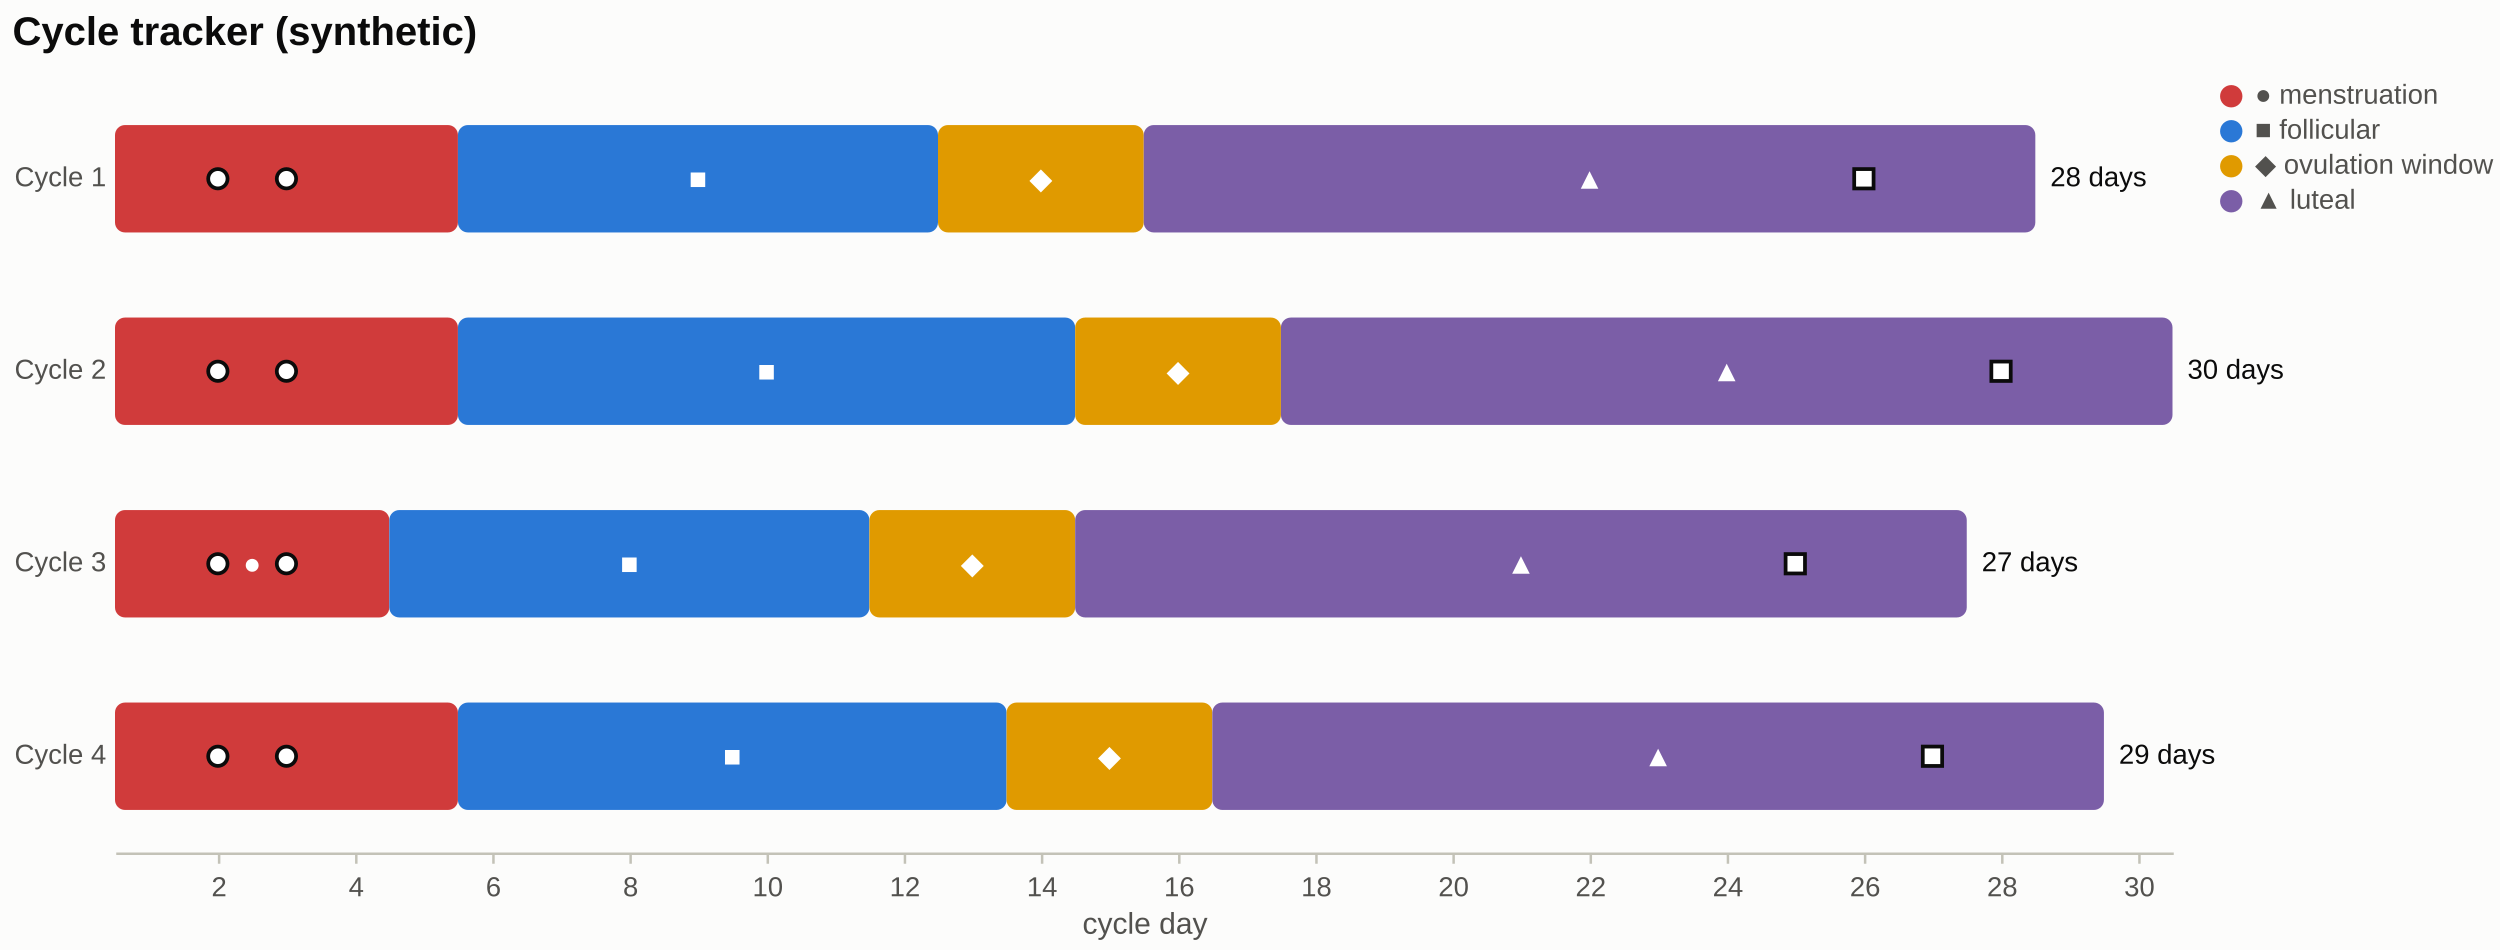
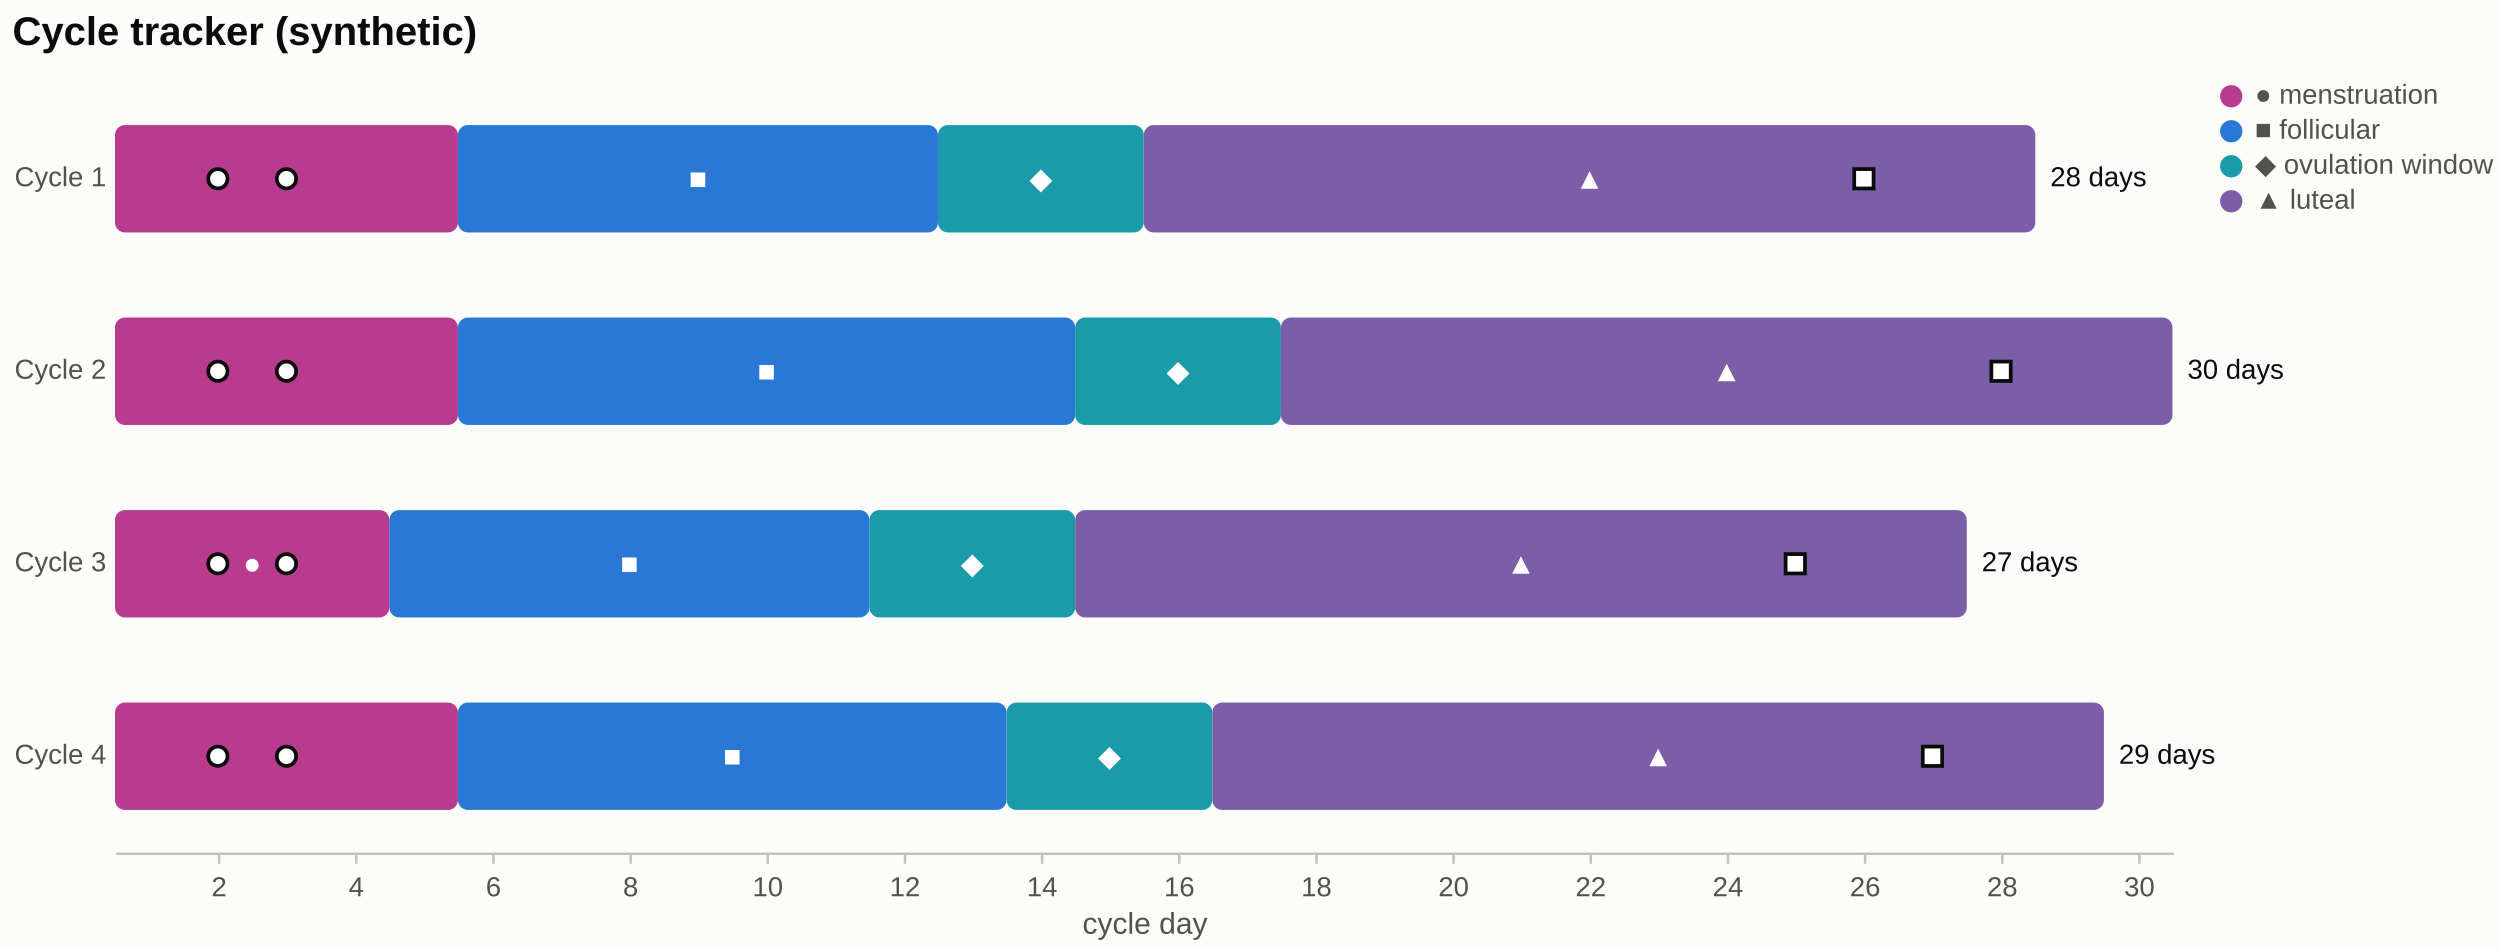
<svg xmlns="http://www.w3.org/2000/svg" width="1000" height="380" viewBox="0 0 1000 380" font-family="Arial, Liberation Sans, sans-serif">
  <defs>
    <clipPath id="clip-main">
      <rect x="46" y="33" width="823" height="308" />
    </clipPath>
  </defs>
  <rect width="100%" height="100%" fill="#fcfcfb" />
  <line x1="46.5" y1="341.5" x2="869.5" y2="341.5" stroke="#c3c2b7" stroke-width="1" />
  <line x1="87.65" y1="341.5" x2="87.65" y2="345.5" stroke="#c3c2b7" stroke-width="1" />
  <text x="87.65" y="358.5" font-size="11" fill="#52514e" text-anchor="middle">2</text>
  <line x1="142.52" y1="341.5" x2="142.52" y2="345.5" stroke="#c3c2b7" stroke-width="1" />
  <text x="142.52" y="358.5" font-size="11" fill="#52514e" text-anchor="middle">4</text>
  <line x1="197.38" y1="341.5" x2="197.38" y2="345.5" stroke="#c3c2b7" stroke-width="1" />
  <text x="197.38" y="358.5" font-size="11" fill="#52514e" text-anchor="middle">6</text>
  <line x1="252.25" y1="341.5" x2="252.25" y2="345.5" stroke="#c3c2b7" stroke-width="1" />
  <text x="252.25" y="358.5" font-size="11" fill="#52514e" text-anchor="middle">8</text>
  <line x1="307.12" y1="341.5" x2="307.12" y2="345.5" stroke="#c3c2b7" stroke-width="1" />
  <text x="307.12" y="358.5" font-size="11" fill="#52514e" text-anchor="middle">10</text>
  <line x1="361.98" y1="341.5" x2="361.98" y2="345.5" stroke="#c3c2b7" stroke-width="1" />
  <text x="361.98" y="358.5" font-size="11" fill="#52514e" text-anchor="middle">12</text>
  <line x1="416.85" y1="341.5" x2="416.85" y2="345.5" stroke="#c3c2b7" stroke-width="1" />
  <text x="416.85" y="358.5" font-size="11" fill="#52514e" text-anchor="middle">14</text>
  <line x1="471.72" y1="341.5" x2="471.72" y2="345.5" stroke="#c3c2b7" stroke-width="1" />
  <text x="471.72" y="358.5" font-size="11" fill="#52514e" text-anchor="middle">16</text>
  <line x1="526.58" y1="341.5" x2="526.58" y2="345.5" stroke="#c3c2b7" stroke-width="1" />
  <text x="526.58" y="358.5" font-size="11" fill="#52514e" text-anchor="middle">18</text>
  <line x1="581.45" y1="341.5" x2="581.45" y2="345.5" stroke="#c3c2b7" stroke-width="1" />
  <text x="581.45" y="358.5" font-size="11" fill="#52514e" text-anchor="middle">20</text>
  <line x1="636.32" y1="341.5" x2="636.32" y2="345.5" stroke="#c3c2b7" stroke-width="1" />
  <text x="636.32" y="358.5" font-size="11" fill="#52514e" text-anchor="middle">22</text>
  <line x1="691.18" y1="341.5" x2="691.18" y2="345.5" stroke="#c3c2b7" stroke-width="1" />
  <text x="691.18" y="358.5" font-size="11" fill="#52514e" text-anchor="middle">24</text>
  <line x1="746.05" y1="341.5" x2="746.05" y2="345.5" stroke="#c3c2b7" stroke-width="1" />
  <text x="746.05" y="358.5" font-size="11" fill="#52514e" text-anchor="middle">26</text>
  <line x1="800.92" y1="341.5" x2="800.92" y2="345.5" stroke="#c3c2b7" stroke-width="1" />
  <text x="800.92" y="358.5" font-size="11" fill="#52514e" text-anchor="middle">28</text>
  <line x1="855.78" y1="341.5" x2="855.78" y2="345.5" stroke="#c3c2b7" stroke-width="1" />
  <text x="855.78" y="358.5" font-size="11" fill="#52514e" text-anchor="middle">30</text>
  <text x="458" y="373.5" font-size="12" fill="#52514e" font-weight="normal" text-anchor="middle">cycle day</text>
  <text x="42.5" y="74.5" font-size="11" fill="#52514e" text-anchor="end">Cycle 1</text>
  <text x="42.5" y="151.5" font-size="11" fill="#52514e" text-anchor="end">Cycle 2</text>
  <text x="42.5" y="228.5" font-size="11" fill="#52514e" text-anchor="end">Cycle 3</text>
  <text x="42.5" y="305.5" font-size="11" fill="#52514e" text-anchor="end">Cycle 4</text>
  <g>
-     <path d="M50,50.02H179.17A4,4 0 0 1 183.17,54.02V88.98A4,4 0 0 1 179.17,92.98H50A4,4 0 0 1 46,88.98V54.02A4,4 0 0 1 50,50.02Z" fill="#d03b3b" />
+     <path d="M50,50.02H179.17A4,4 0 0 1 183.17,54.02V88.98A4,4 0 0 1 179.17,92.98H50A4,4 0 0 1 46,88.98V54.02A4,4 0 0 1 50,50.02Z" fill="#b83b8f" />
    <path d="M187.17,50.02H371.2A4,4 0 0 1 375.2,54.02V88.98A4,4 0 0 1 371.2,92.98H187.17A4,4 0 0 1 183.17,88.98V54.02A4,4 0 0 1 187.17,50.02Z" fill="#2a78d6" />
-     <path d="M379.2,50.02H453.5A4,4 0 0 1 457.5,54.02V88.98A4,4 0 0 1 453.5,92.98H379.2A4,4 0 0 1 375.2,88.98V54.02A4,4 0 0 1 379.2,50.02Z" fill="#e09a00" />
+     <path d="M379.2,50.02H453.5A4,4 0 0 1 457.5,54.02V88.98A4,4 0 0 1 453.5,92.98H379.2A4,4 0 0 1 375.2,88.98V54.02A4,4 0 0 1 379.2,50.02Z" fill="#1b9aaa" />
    <path d="M461.5,50.02H810.13A4,4 0 0 1 814.13,54.02V88.98A4,4 0 0 1 810.13,92.98H461.5A4,4 0 0 1 457.5,88.98V54.02A4,4 0 0 1 461.5,50.02Z" fill="#7b5ea7" />
-     <path d="M50,127.02H179.17A4,4 0 0 1 183.17,131.02V165.98A4,4 0 0 1 179.17,169.98H50A4,4 0 0 1 46,165.98V131.02A4,4 0 0 1 50,127.02Z" fill="#d03b3b" />
+     <path d="M50,127.02H179.17A4,4 0 0 1 183.17,131.02V165.98A4,4 0 0 1 179.17,169.98H50A4,4 0 0 1 46,165.98V131.02A4,4 0 0 1 50,127.02Z" fill="#b83b8f" />
    <path d="M187.17,127.02H426.07A4,4 0 0 1 430.07,131.02V165.98A4,4 0 0 1 426.07,169.98H187.17A4,4 0 0 1 183.17,165.98V131.02A4,4 0 0 1 187.17,127.02Z" fill="#2a78d6" />
-     <path d="M434.07,127.02H508.37A4,4 0 0 1 512.37,131.02V165.98A4,4 0 0 1 508.37,169.98H434.07A4,4 0 0 1 430.07,165.98V131.02A4,4 0 0 1 434.07,127.02Z" fill="#e09a00" />
+     <path d="M434.07,127.02H508.37A4,4 0 0 1 512.37,131.02V165.98A4,4 0 0 1 508.37,169.98H434.07A4,4 0 0 1 430.07,165.98V131.02A4,4 0 0 1 434.07,127.02Z" fill="#1b9aaa" />
    <path d="M516.37,127.02H865A4,4 0 0 1 869,131.02V165.98A4,4 0 0 1 865,169.98H516.37A4,4 0 0 1 512.37,165.98V131.02A4,4 0 0 1 516.37,127.02Z" fill="#7b5ea7" />
-     <path d="M50,204.02H151.73A4,4 0 0 1 155.73,208.02V242.98A4,4 0 0 1 151.73,246.98H50A4,4 0 0 1 46,242.98V208.02A4,4 0 0 1 50,204.02Z" fill="#d03b3b" />
+     <path d="M50,204.02H151.73A4,4 0 0 1 155.73,208.02V242.98A4,4 0 0 1 151.73,246.98H50A4,4 0 0 1 46,242.98V208.02A4,4 0 0 1 50,204.02Z" fill="#b83b8f" />
    <path d="M159.73,204.02H343.77A4,4 0 0 1 347.77,208.02V242.98A4,4 0 0 1 343.77,246.98H159.73A4,4 0 0 1 155.73,242.98V208.02A4,4 0 0 1 159.73,204.02Z" fill="#2a78d6" />
-     <path d="M351.77,204.02H426.07A4,4 0 0 1 430.07,208.02V242.98A4,4 0 0 1 426.07,246.98H351.77A4,4 0 0 1 347.77,242.98V208.02A4,4 0 0 1 351.77,204.02Z" fill="#e09a00" />
+     <path d="M351.77,204.02H426.07A4,4 0 0 1 430.07,208.02V242.98A4,4 0 0 1 426.07,246.98H351.77A4,4 0 0 1 347.77,242.98V208.02A4,4 0 0 1 351.77,204.02Z" fill="#1b9aaa" />
    <path d="M434.07,204.02H782.7A4,4 0 0 1 786.7,208.02V242.98A4,4 0 0 1 782.7,246.98H434.07A4,4 0 0 1 430.07,242.98V208.02A4,4 0 0 1 434.07,204.02Z" fill="#7b5ea7" />
-     <path d="M50,281.02H179.17A4,4 0 0 1 183.17,285.02V319.98A4,4 0 0 1 179.17,323.98H50A4,4 0 0 1 46,319.98V285.02A4,4 0 0 1 50,281.02Z" fill="#d03b3b" />
+     <path d="M50,281.02H179.17A4,4 0 0 1 183.17,285.02V319.98A4,4 0 0 1 179.17,323.98H50A4,4 0 0 1 46,319.98V285.02A4,4 0 0 1 50,281.02Z" fill="#b83b8f" />
    <path d="M187.17,281.02H398.63A4,4 0 0 1 402.63,285.02V319.98A4,4 0 0 1 398.63,323.98H187.17A4,4 0 0 1 183.17,319.98V285.02A4,4 0 0 1 187.17,281.02Z" fill="#2a78d6" />
-     <path d="M406.63,281.02H480.93A4,4 0 0 1 484.93,285.02V319.98A4,4 0 0 1 480.93,323.98H406.63A4,4 0 0 1 402.63,319.98V285.02A4,4 0 0 1 406.63,281.02Z" fill="#e09a00" />
+     <path d="M406.63,281.02H480.93A4,4 0 0 1 484.93,285.02V319.98A4,4 0 0 1 480.93,323.98H406.63A4,4 0 0 1 402.63,319.98V285.02A4,4 0 0 1 406.63,281.02Z" fill="#1b9aaa" />
    <path d="M488.93,281.02H837.57A4,4 0 0 1 841.57,285.02V319.98A4,4 0 0 1 837.57,323.98H488.93A4,4 0 0 1 484.93,319.98V285.02A4,4 0 0 1 488.93,281.02Z" fill="#7b5ea7" />
    <text x="114.58" y="75.5" font-size="12" fill="#ffffff" font-weight="bold" text-anchor="middle">●</text>
    <text x="279.18" y="75.5" font-size="12" fill="#ffffff" font-weight="bold" text-anchor="middle">■</text>
    <text x="416.35" y="75.5" font-size="12" fill="#ffffff" font-weight="bold" text-anchor="middle">◆</text>
    <text x="635.82" y="75.5" font-size="12" fill="#ffffff" font-weight="bold" text-anchor="middle">▲</text>
    <text x="114.58" y="152.5" font-size="12" fill="#ffffff" font-weight="bold" text-anchor="middle">●</text>
    <text x="306.62" y="152.5" font-size="12" fill="#ffffff" font-weight="bold" text-anchor="middle">■</text>
    <text x="471.22" y="152.5" font-size="12" fill="#ffffff" font-weight="bold" text-anchor="middle">◆</text>
    <text x="690.68" y="152.5" font-size="12" fill="#ffffff" font-weight="bold" text-anchor="middle">▲</text>
    <text x="100.87" y="229.5" font-size="12" fill="#ffffff" font-weight="bold" text-anchor="middle">●</text>
    <text x="251.75" y="229.5" font-size="12" fill="#ffffff" font-weight="bold" text-anchor="middle">■</text>
    <text x="388.92" y="229.5" font-size="12" fill="#ffffff" font-weight="bold" text-anchor="middle">◆</text>
    <text x="608.38" y="229.5" font-size="12" fill="#ffffff" font-weight="bold" text-anchor="middle">▲</text>
    <text x="114.58" y="306.5" font-size="12" fill="#ffffff" font-weight="bold" text-anchor="middle">●</text>
    <text x="292.9" y="306.5" font-size="12" fill="#ffffff" font-weight="bold" text-anchor="middle">■</text>
    <text x="443.78" y="306.5" font-size="12" fill="#ffffff" font-weight="bold" text-anchor="middle">◆</text>
    <text x="663.25" y="306.5" font-size="12" fill="#ffffff" font-weight="bold" text-anchor="middle">▲</text>
    <text x="820.13" y="74.5" font-size="11" fill="#0b0b0b" text-anchor="start">28 days</text>
    <text x="875" y="151.5" font-size="11" fill="#0b0b0b" text-anchor="start">30 days</text>
    <text x="792.7" y="228.5" font-size="11" fill="#0b0b0b" text-anchor="start">27 days</text>
    <text x="847.57" y="305.5" font-size="11" fill="#0b0b0b" text-anchor="start">29 days</text>
    <circle cx="87.15" cy="71.5" r="3.87" fill="#ffffff" stroke="#0b0b0b" stroke-width="1.5" />
    <circle cx="114.58" cy="71.5" r="3.87" fill="#ffffff" stroke="#0b0b0b" stroke-width="1.5" />
    <rect x="741.68" y="67.63" width="7.75" height="7.75" fill="#ffffff" stroke="#0b0b0b" stroke-width="1.5" />
    <circle cx="87.15" cy="148.5" r="3.87" fill="#ffffff" stroke="#0b0b0b" stroke-width="1.5" />
    <circle cx="114.58" cy="148.5" r="3.87" fill="#ffffff" stroke="#0b0b0b" stroke-width="1.5" />
    <rect x="796.54" y="144.63" width="7.75" height="7.75" fill="#ffffff" stroke="#0b0b0b" stroke-width="1.5" />
    <circle cx="87.15" cy="225.5" r="3.87" fill="#ffffff" stroke="#0b0b0b" stroke-width="1.5" />
    <circle cx="114.58" cy="225.5" r="3.87" fill="#ffffff" stroke="#0b0b0b" stroke-width="1.5" />
    <rect x="714.24" y="221.63" width="7.75" height="7.75" fill="#ffffff" stroke="#0b0b0b" stroke-width="1.5" />
    <circle cx="87.15" cy="302.5" r="3.87" fill="#ffffff" stroke="#0b0b0b" stroke-width="1.5" />
    <circle cx="114.58" cy="302.5" r="3.87" fill="#ffffff" stroke="#0b0b0b" stroke-width="1.5" />
    <rect x="769.11" y="298.63" width="7.75" height="7.75" fill="#ffffff" stroke="#0b0b0b" stroke-width="1.5" />
  </g>
-   <circle cx="892.5" cy="38.5" r="4.47" fill="#d03b3b" />
+   <circle cx="892.5" cy="38.5" r="4.47" fill="#b83b8f" />
  <text x="902" y="41.5" font-size="11" fill="#52514e" text-anchor="start">● menstruation</text>
  <circle cx="892.5" cy="52.5" r="4.47" fill="#2a78d6" />
  <text x="902" y="55.5" font-size="11" fill="#52514e" text-anchor="start">■ follicular</text>
-   <circle cx="892.5" cy="66.5" r="4.47" fill="#e09a00" />
+   <circle cx="892.5" cy="66.5" r="4.47" fill="#1b9aaa" />
  <text x="902" y="69.5" font-size="11" fill="#52514e" text-anchor="start">◆ ovulation window</text>
  <circle cx="892.5" cy="80.5" r="4.47" fill="#7b5ea7" />
  <text x="902" y="83.5" font-size="11" fill="#52514e" text-anchor="start">▲ luteal</text>
  <text x="5" y="18" font-size="16" fill="#0b0b0b" font-weight="600" text-anchor="start">Cycle tracker (synthetic)</text>
</svg>
